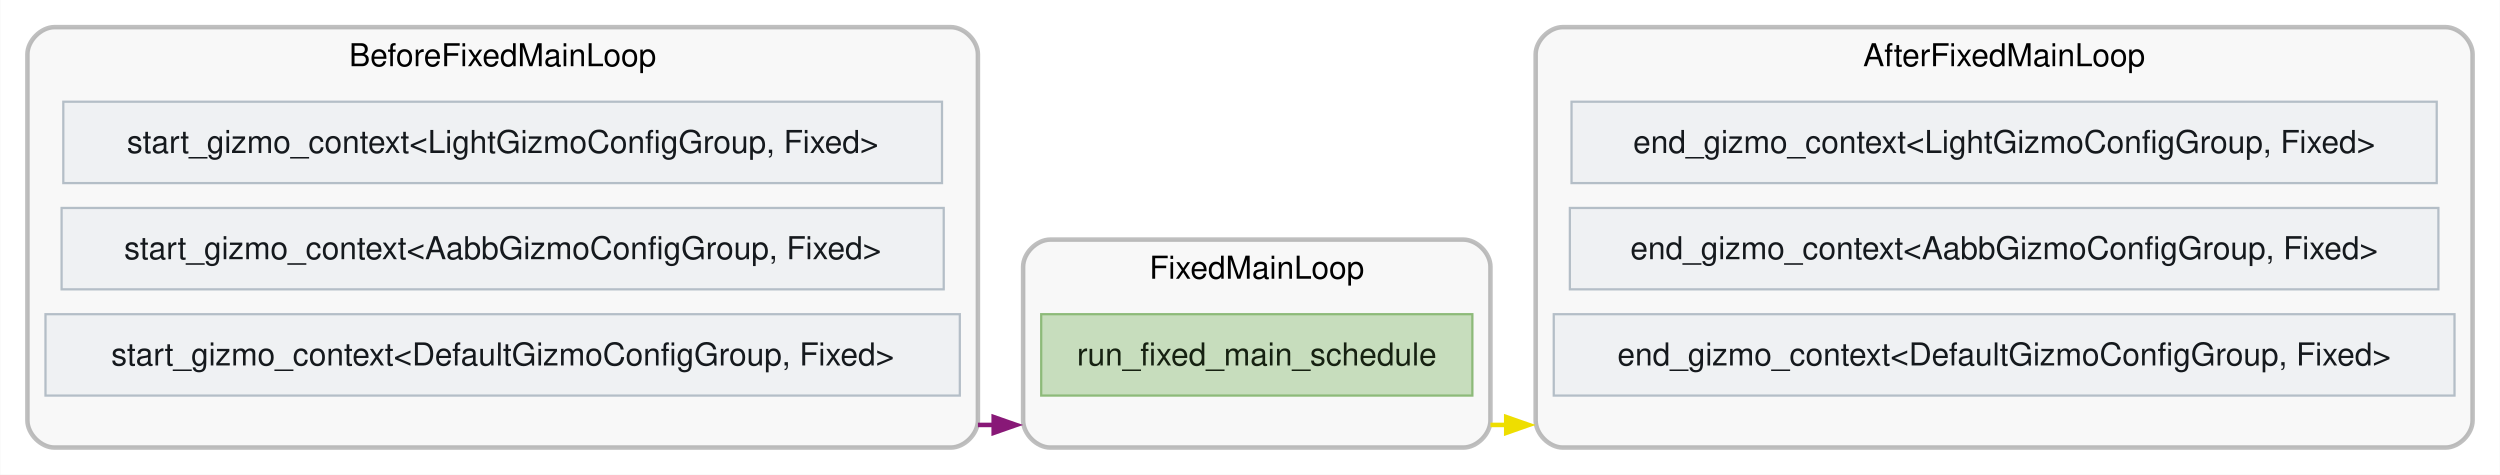
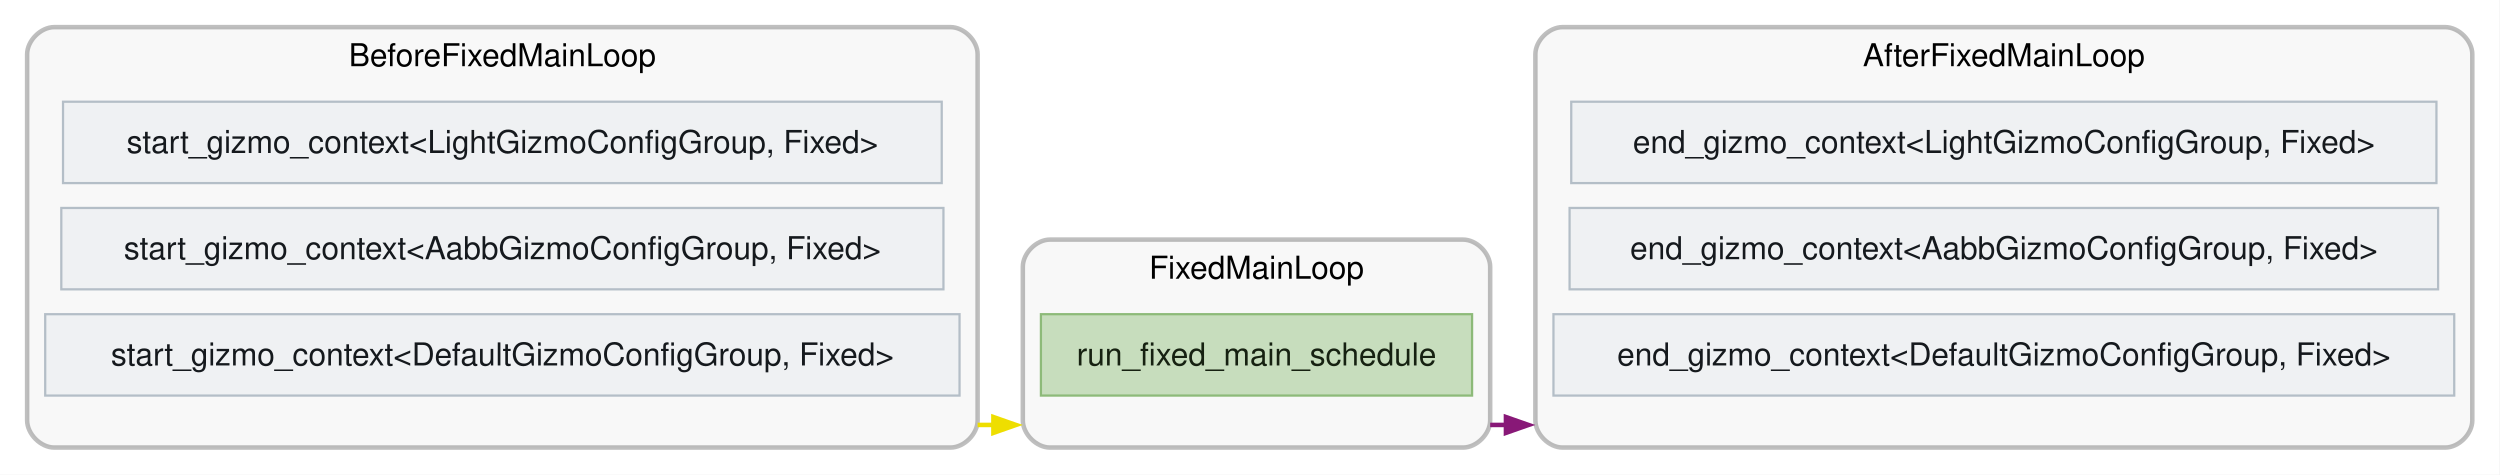
- <svg xmlns="http://www.w3.org/2000/svg" xmlns:xlink="http://www.w3.org/1999/xlink" width="1106pt" height="210pt" viewBox="0.00 0.00 1105.75 210.00">
+ <svg xmlns="http://www.w3.org/2000/svg" xmlns:xlink="http://www.w3.org/1999/xlink" width="1106pt" height="210pt" viewBox="0.00 0.00 1106.00 210.00">
  <g id="graph0" class="graph" transform="scale(1 1) rotate(0) translate(4 206)">
    <polygon fill="white" stroke="none" points="-4,4 -4,-206 1101.75,-206 1101.75,4 -4,4" />
    <g id="clust1" class="cluster">
      <g id="a_clust1">
        <a xlink:title="BeforeFixedMainLoop">
          <path fill="#000000" fill-opacity="0.031" stroke="#000000" stroke-width="2" stroke-opacity="0.251" d="M20,-8C20,-8 416.5,-8 416.5,-8 422.5,-8 428.5,-14 428.5,-20 428.5,-20 428.5,-182 428.5,-182 428.5,-188 422.5,-194 416.5,-194 416.5,-194 20,-194 20,-194 14,-194 8,-188 8,-182 8,-182 8,-20 8,-20 8,-14 14,-8 20,-8" />
-           <text text-anchor="middle" x="218.25" y="-176.7" font-family="Helvetica,sans-Serif" font-size="14.00" fill="#000000">BeforeFixedMainLoop</text>
+           <text xml:space="preserve" text-anchor="middle" x="218.25" y="-176.7" font-family="Helvetica,sans-Serif" font-size="14.00" fill="#000000">BeforeFixedMainLoop</text>
        </a>
      </g>
    </g>
    <g id="clust2" class="cluster">
      <g id="a_clust2">
        <a xlink:title="FixedMainLoop">
          <path fill="#000000" fill-opacity="0.031" stroke="#000000" stroke-width="2" stroke-opacity="0.251" d="M460.5,-8C460.5,-8 643.25,-8 643.25,-8 649.25,-8 655.25,-14 655.25,-20 655.25,-20 655.25,-88 655.25,-88 655.25,-94 649.25,-100 643.25,-100 643.25,-100 460.5,-100 460.5,-100 454.5,-100 448.5,-94 448.5,-88 448.5,-88 448.5,-20 448.5,-20 448.5,-14 454.5,-8 460.5,-8" />
-           <text text-anchor="middle" x="551.88" y="-82.7" font-family="Helvetica,sans-Serif" font-size="14.00" fill="#000000">FixedMainLoop</text>
+           <text xml:space="preserve" text-anchor="middle" x="551.88" y="-82.7" font-family="Helvetica,sans-Serif" font-size="14.00" fill="#000000">FixedMainLoop</text>
        </a>
      </g>
    </g>
    <g id="clust3" class="cluster">
      <g id="a_clust3">
        <a xlink:title="AfterFixedMainLoop">
          <path fill="#000000" fill-opacity="0.031" stroke="#000000" stroke-width="2" stroke-opacity="0.251" d="M687.25,-8C687.25,-8 1077.75,-8 1077.75,-8 1083.75,-8 1089.75,-14 1089.75,-20 1089.75,-20 1089.75,-182 1089.75,-182 1089.75,-188 1083.75,-194 1077.75,-194 1077.75,-194 687.25,-194 687.25,-194 681.25,-194 675.25,-188 675.25,-182 675.25,-182 675.25,-20 675.25,-20 675.25,-14 681.25,-8 687.25,-8" />
-           <text text-anchor="middle" x="882.5" y="-176.7" font-family="Helvetica,sans-Serif" font-size="14.00" fill="#000000">AfterFixedMainLoop</text>
+           <text xml:space="preserve" text-anchor="middle" x="882.5" y="-176.7" font-family="Helvetica,sans-Serif" font-size="14.00" fill="#000000">AfterFixedMainLoop</text>
        </a>
      </g>
    </g>
-     <g id="edge2" class="edge">
-       <g id="a_edge2">
+     <g id="edge1" class="edge">
+       <g id="a_edge1">
        <a xlink:title="BeforeFixedMainLoop → FixedMainLoop">
-           <path fill="none" stroke="#881877" stroke-width="2" d="M428.5,-18C430.9,-18 433.28,-18 435.66,-18" />
-           <polygon fill="#881877" stroke="#881877" stroke-width="2" points="435.48,-21.5 445.48,-18 435.48,-14.5 435.48,-21.5" />
+           <path fill="none" stroke="#eede00" stroke-width="2" d="M428.5,-18C430.9,-18 433.28,-18 435.66,-18" />
+           <polygon fill="#eede00" stroke="#eede00" stroke-width="2" points="435.48,-21.5 445.48,-18 435.48,-14.5 435.48,-21.5" />
        </a>
      </g>
    </g>
    <g id="node2" class="node">
      <g id="a_node2">
        <a xlink:title="bevy_gizmos::start_gizmo_context&lt;bevy_gizmos::config::DefaultGizmoConfigGroup, bevy_time::fixed::Fixed&gt;">
          <polygon fill="#eff1f3" stroke="#b4bec7" points="420.5,-67 16,-67 16,-31 420.5,-31 420.5,-67" />
-           <text text-anchor="middle" x="218.25" y="-44.33" font-family="Helvetica,sans-Serif" font-size="14.00" fill="#15191d">start_gizmo_context&lt;DefaultGizmoConfigGroup, Fixed&gt;</text>
+           <text xml:space="preserve" text-anchor="middle" x="218.25" y="-44.33" font-family="Helvetica,sans-Serif" font-size="14.00" fill="#15191d">start_gizmo_context&lt;DefaultGizmoConfigGroup, Fixed&gt;</text>
        </a>
      </g>
    </g>
    <g id="node3" class="node">
      <g id="a_node3">
        <a xlink:title="bevy_gizmos::start_gizmo_context&lt;bevy_gizmos::aabb::AabbGizmoConfigGroup, bevy_time::fixed::Fixed&gt;">
          <polygon fill="#eff1f3" stroke="#b4bec7" points="413.38,-114 23.12,-114 23.12,-78 413.38,-78 413.38,-114" />
-           <text text-anchor="middle" x="218.25" y="-91.33" font-family="Helvetica,sans-Serif" font-size="14.00" fill="#15191d">start_gizmo_context&lt;AabbGizmoConfigGroup, Fixed&gt;</text>
+           <text xml:space="preserve" text-anchor="middle" x="218.25" y="-91.33" font-family="Helvetica,sans-Serif" font-size="14.00" fill="#15191d">start_gizmo_context&lt;AabbGizmoConfigGroup, Fixed&gt;</text>
        </a>
      </g>
    </g>
    <g id="node4" class="node">
      <g id="a_node4">
        <a xlink:title="bevy_gizmos::start_gizmo_context&lt;bevy_gizmos::light::LightGizmoConfigGroup, bevy_time::fixed::Fixed&gt;">
          <polygon fill="#eff1f3" stroke="#b4bec7" points="412.62,-161 23.88,-161 23.88,-125 412.62,-125 412.62,-161" />
-           <text text-anchor="middle" x="218.25" y="-138.32" font-family="Helvetica,sans-Serif" font-size="14.00" fill="#15191d">start_gizmo_context&lt;LightGizmoConfigGroup, Fixed&gt;</text>
+           <text xml:space="preserve" text-anchor="middle" x="218.25" y="-138.32" font-family="Helvetica,sans-Serif" font-size="14.00" fill="#15191d">start_gizmo_context&lt;LightGizmoConfigGroup, Fixed&gt;</text>
        </a>
      </g>
    </g>
-     <g id="edge1" class="edge">
-       <g id="a_edge1">
+     <g id="edge2" class="edge">
+       <g id="a_edge2">
        <a xlink:title="FixedMainLoop → AfterFixedMainLoop">
-           <path fill="none" stroke="#eede00" stroke-width="2" d="M655.25,-18C657.58,-18 659.93,-18 662.29,-18" />
-           <polygon fill="#eede00" stroke="#eede00" stroke-width="2" points="662.23,-21.5 672.23,-18 662.23,-14.5 662.23,-21.5" />
+           <path fill="none" stroke="#881877" stroke-width="2" d="M655.25,-18C657.58,-18 659.93,-18 662.29,-18" />
+           <polygon fill="#881877" stroke="#881877" stroke-width="2" points="662.23,-21.5 672.23,-18 662.23,-14.5 662.23,-21.5" />
        </a>
      </g>
    </g>
    <g id="node6" class="node">
      <g id="a_node6">
        <a xlink:title="bevy_time::fixed::run_fixed_main_schedule">
          <polygon fill="#c7ddbd" stroke="#8dba79" points="647.25,-67 456.5,-67 456.5,-31 647.25,-31 647.25,-67" />
-           <text text-anchor="middle" x="551.88" y="-44.33" font-family="Helvetica,sans-Serif" font-size="14.00" fill="#162111">run_fixed_main_schedule</text>
+           <text xml:space="preserve" text-anchor="middle" x="551.88" y="-44.33" font-family="Helvetica,sans-Serif" font-size="14.00" fill="#162111">run_fixed_main_schedule</text>
        </a>
      </g>
    </g>
    <g id="node8" class="node">
      <g id="a_node8">
        <a xlink:title="bevy_gizmos::end_gizmo_context&lt;bevy_gizmos::config::DefaultGizmoConfigGroup, bevy_time::fixed::Fixed&gt;">
          <polygon fill="#eff1f3" stroke="#b4bec7" points="1081.75,-67 683.25,-67 683.25,-31 1081.75,-31 1081.75,-67" />
-           <text text-anchor="middle" x="882.5" y="-44.33" font-family="Helvetica,sans-Serif" font-size="14.00" fill="#15191d">end_gizmo_context&lt;DefaultGizmoConfigGroup, Fixed&gt;</text>
+           <text xml:space="preserve" text-anchor="middle" x="882.5" y="-44.33" font-family="Helvetica,sans-Serif" font-size="14.00" fill="#15191d">end_gizmo_context&lt;DefaultGizmoConfigGroup, Fixed&gt;</text>
        </a>
      </g>
    </g>
    <g id="node9" class="node">
      <g id="a_node9">
        <a xlink:title="bevy_gizmos::end_gizmo_context&lt;bevy_gizmos::aabb::AabbGizmoConfigGroup, bevy_time::fixed::Fixed&gt;">
          <polygon fill="#eff1f3" stroke="#b4bec7" points="1074.62,-114 690.38,-114 690.38,-78 1074.62,-78 1074.62,-114" />
-           <text text-anchor="middle" x="882.5" y="-91.33" font-family="Helvetica,sans-Serif" font-size="14.00" fill="#15191d">end_gizmo_context&lt;AabbGizmoConfigGroup, Fixed&gt;</text>
+           <text xml:space="preserve" text-anchor="middle" x="882.5" y="-91.33" font-family="Helvetica,sans-Serif" font-size="14.00" fill="#15191d">end_gizmo_context&lt;AabbGizmoConfigGroup, Fixed&gt;</text>
        </a>
      </g>
    </g>
    <g id="node10" class="node">
      <g id="a_node10">
        <a xlink:title="bevy_gizmos::end_gizmo_context&lt;bevy_gizmos::light::LightGizmoConfigGroup, bevy_time::fixed::Fixed&gt;">
          <polygon fill="#eff1f3" stroke="#b4bec7" points="1073.88,-161 691.12,-161 691.12,-125 1073.88,-125 1073.88,-161" />
-           <text text-anchor="middle" x="882.5" y="-138.32" font-family="Helvetica,sans-Serif" font-size="14.00" fill="#15191d">end_gizmo_context&lt;LightGizmoConfigGroup, Fixed&gt;</text>
+           <text xml:space="preserve" text-anchor="middle" x="882.5" y="-138.32" font-family="Helvetica,sans-Serif" font-size="14.00" fill="#15191d">end_gizmo_context&lt;LightGizmoConfigGroup, Fixed&gt;</text>
        </a>
      </g>
    </g>
  </g>
</svg>
